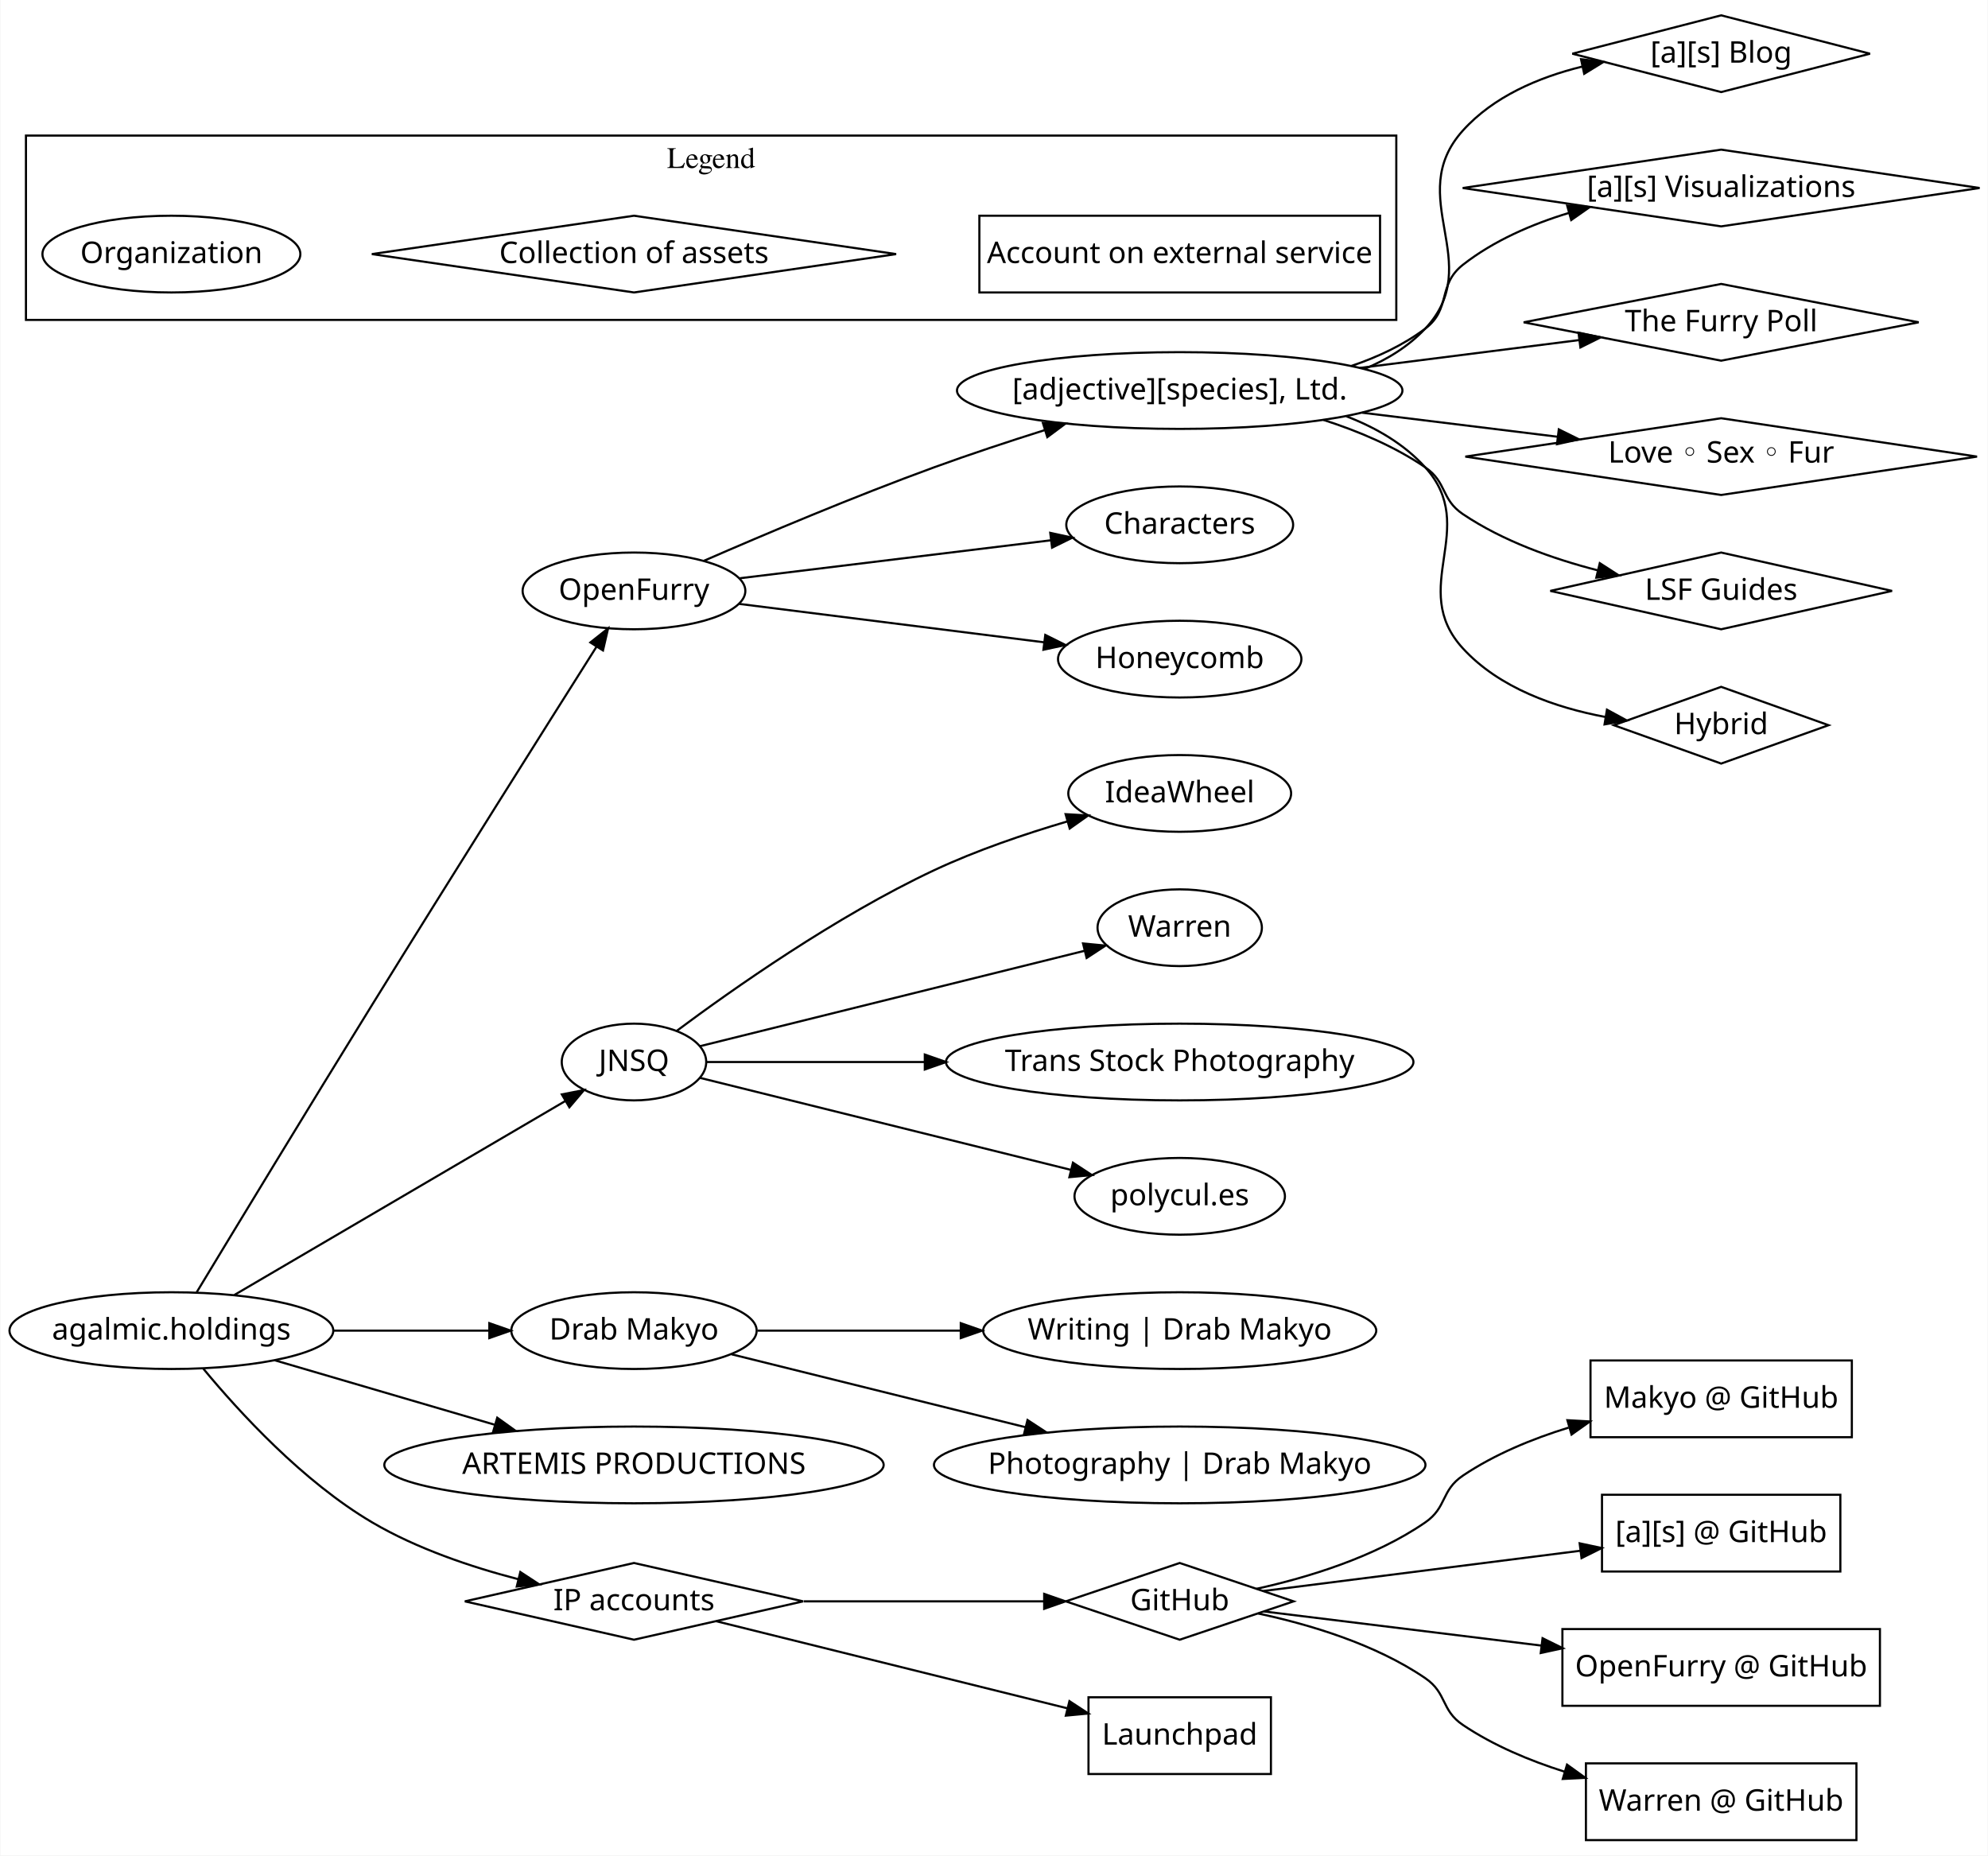
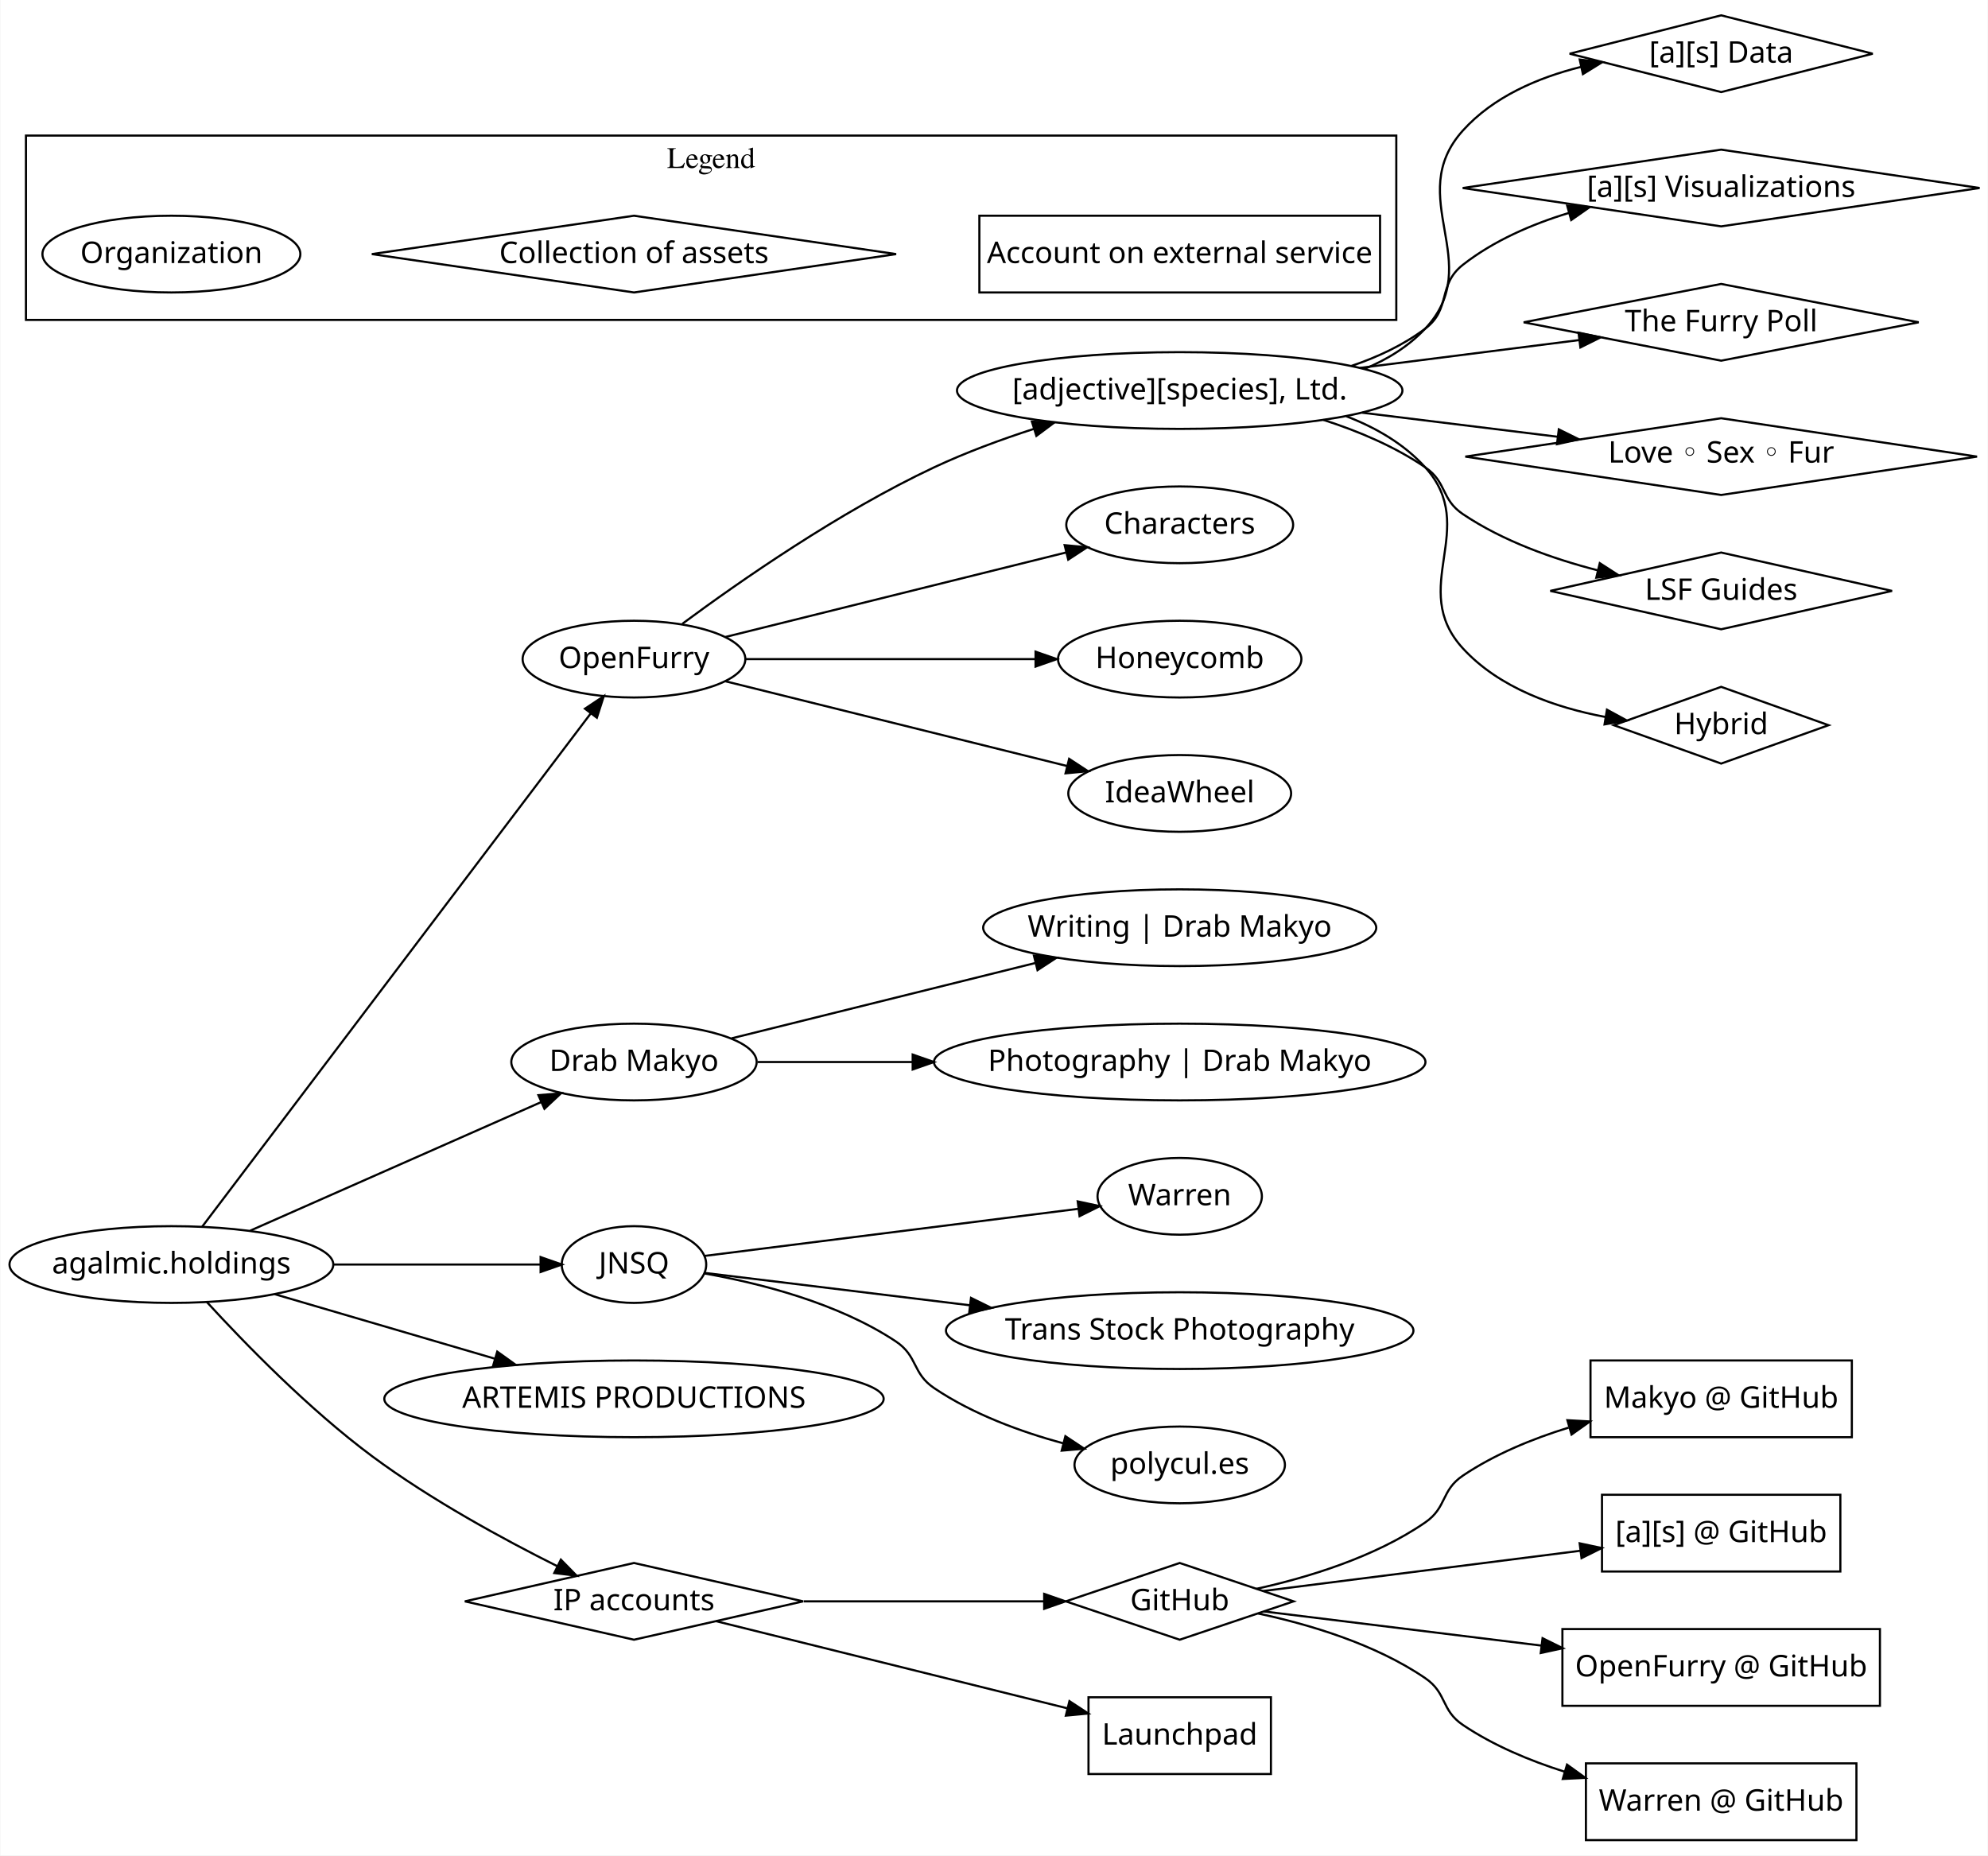
<svg xmlns="http://www.w3.org/2000/svg" xmlns:xlink="http://www.w3.org/1999/xlink" width="540pt" height="504pt" viewBox="0.00 0.00 539.80 504.00">
  <g id="graph0" class="graph" transform="scale(0.579044 0.579044) rotate(0) translate(4 866.4)">
    <polygon fill="white" stroke="none" points="-4,4 -4,-866.4 928.229,-866.4 928.229,4 -4,4" />
    <g id="clust1" class="cluster">
      <polygon fill="none" stroke="black" points="8,-716.33 8,-802.803 650.83,-802.803 650.83,-716.33 8,-716.33" />
      <text text-anchor="middle" x="329.415" y="-787.603" font-family="Times,serif" font-size="14.00">Legend</text>
    </g>
    <g id="node1" class="node">
      <g id="a_node1">
        <a xlink:href="http://agalmic.holdings" xlink:title="agalmic.holdings">
-           <ellipse fill="none" stroke="black" cx="76.229" cy="-242.207" rx="75.959" ry="18" />
-           <text text-anchor="middle" x="76.229" y="-238.007" font-family="Antykwa Torunska" font-size="14.00">agalmic.holdings</text>
+           <ellipse fill="none" stroke="black" cx="76.229" cy="-273.207" rx="75.959" ry="18" />
+           <text text-anchor="middle" x="76.229" y="-269.007" font-family="Antykwa Torunska" font-size="14.00">agalmic.holdings</text>
        </a>
      </g>
    </g>
    <g id="node2" class="node">
      <g id="a_node2">
        <a xlink:href="http://openfurry.org" xlink:title="OpenFurry">
-           <ellipse fill="none" stroke="black" cx="293.229" cy="-589.207" rx="52.245" ry="18" />
-           <text text-anchor="middle" x="293.229" y="-585.007" font-family="Antykwa Torunska" font-size="14.00">OpenFurry</text>
+           <ellipse fill="none" stroke="black" cx="293.229" cy="-557.207" rx="52.245" ry="18" />
+           <text text-anchor="middle" x="293.229" y="-553.007" font-family="Antykwa Torunska" font-size="14.00">OpenFurry</text>
        </a>
      </g>
    </g>
    <g id="edge1" class="edge">
-       <path fill="none" stroke="black" d="M88.066,-260.154C105.376,-288.784 140.384,-346.526 170.493,-395.207 207.707,-455.374 251.996,-525.617 275.55,-562.867" />
-       <polygon fill="black" stroke="black" points="272.77,-565.02 281.074,-571.6 278.686,-561.278 272.77,-565.02" />
+       <path fill="none" stroke="black" d="M90.678,-290.972C127.491,-339.6 230.01,-475.019 272.937,-531.723" />
+       <polygon fill="black" stroke="black" points="270.233,-533.95 279.059,-539.81 275.814,-529.725 270.233,-533.95" />
    </g>
    <g id="node13" class="node">
      <g id="a_node13">
+         <a xlink:href="http://drab-makyo.com" xlink:title="Drab Makyo">
+           <ellipse fill="none" stroke="black" cx="293.229" cy="-368.207" rx="57.558" ry="18" />
+           <text text-anchor="middle" x="293.229" y="-364.007" font-family="Antykwa Torunska" font-size="14.00">Drab Makyo</text>
+         </a>
+       </g>
+     </g>
+     <g id="edge12" class="edge">
+       <path fill="none" stroke="black" d="M113.215,-289.107C150.843,-305.733 209.864,-331.812 249.752,-349.438" />
+       <polygon fill="black" stroke="black" points="248.394,-352.664 258.956,-353.504 251.224,-346.261 248.394,-352.664" />
+     </g>
+     <g id="node16" class="node">
+       <g id="a_node16">
        <a xlink:href="http://jnsq.us" xlink:title="JNSQ">
-           <ellipse fill="none" stroke="black" cx="293.229" cy="-368.207" rx="33.886" ry="18" />
-           <text text-anchor="middle" x="293.229" y="-364.007" font-family="Antykwa Torunska" font-size="14.00">JNSQ</text>
+           <ellipse fill="none" stroke="black" cx="293.229" cy="-273.207" rx="33.886" ry="18" />
+           <text text-anchor="middle" x="293.229" y="-269.007" font-family="Antykwa Torunska" font-size="14.00">JNSQ</text>
        </a>
      </g>
    </g>
    <g id="edge15" class="edge">
-       <path fill="none" stroke="black" d="M105.779,-258.938C146.112,-282.575 219.489,-325.578 261.152,-349.994" />
-       <polygon fill="black" stroke="black" points="259.388,-353.017 269.785,-355.053 262.927,-346.978 259.388,-353.017" />
-     </g>
-     <g id="node14" class="node">
-       <g id="a_node14">
-         <a xlink:href="http://drab-makyo.com" xlink:title="Drab Makyo">
-           <ellipse fill="none" stroke="black" cx="293.229" cy="-242.207" rx="57.558" ry="18" />
-           <text text-anchor="middle" x="293.229" y="-238.007" font-family="Antykwa Torunska" font-size="14.00">Drab Makyo</text>
-         </a>
-       </g>
-     </g>
-     <g id="edge12" class="edge">
-       <path fill="none" stroke="black" d="M152.426,-242.207C176.159,-242.207 202.209,-242.207 225.324,-242.207" />
-       <polygon fill="black" stroke="black" points="225.376,-245.707 235.376,-242.207 225.376,-238.707 225.376,-245.707" />
+       <path fill="none" stroke="black" d="M152.426,-273.207C184.853,-273.207 221.604,-273.207 249.285,-273.207" />
+       <polygon fill="black" stroke="black" points="249.422,-276.707 259.422,-273.207 249.422,-269.707 249.422,-276.707" />
    </g>
    <g id="node20" class="node">
      <g id="a_node20">
        <a xlink:href="http://artemis.productions" xlink:title="ARTEMIS PRODUCTIONS">
-           <ellipse fill="none" stroke="black" cx="293.229" cy="-179.207" rx="117.124" ry="18" />
-           <text text-anchor="middle" x="293.229" y="-175.007" font-family="Antykwa Torunska" font-size="14.00">ARTEMIS PRODUCTIONS</text>
+           <ellipse fill="none" stroke="black" cx="293.229" cy="-210.207" rx="117.124" ry="18" />
+           <text text-anchor="middle" x="293.229" y="-206.007" font-family="Antykwa Torunska" font-size="14.00">ARTEMIS PRODUCTIONS</text>
        </a>
      </g>
    </g>
    <g id="edge19" class="edge">
-       <path fill="none" stroke="black" d="M124.678,-228.303C155.067,-219.398 194.883,-207.731 228.076,-198.005" />
-       <polygon fill="black" stroke="black" points="229.084,-201.357 237.696,-195.186 227.116,-194.639 229.084,-201.357" />
+       <path fill="none" stroke="black" d="M124.678,-259.303C155.067,-250.398 194.883,-238.731 228.076,-229.005" />
+       <polygon fill="black" stroke="black" points="229.084,-232.357 237.696,-226.186 227.116,-225.639 229.084,-232.357" />
    </g>
    <g id="node21" class="node">
      <polygon fill="none" stroke="black" points="293.229,-133.207 213.886,-115.207 293.229,-97.207 372.572,-115.207 293.229,-133.207" />
      <text text-anchor="middle" x="293.229" y="-111.007" font-family="Antykwa Torunska" font-size="14.00">IP accounts</text>
    </g>
    <g id="edge20" class="edge">
-       <path fill="none" stroke="black" d="M91.161,-224.403C107.921,-204.134 137.902,-171.36 170.493,-152.207 191.384,-139.929 216.724,-131.379 238.865,-125.617" />
-       <polygon fill="black" stroke="black" points="239.918,-128.962 248.785,-123.163 238.237,-122.167 239.918,-128.962" />
+       <path fill="none" stroke="black" d="M92.904,-255.563C110.554,-236.326 140.68,-205.334 170.493,-183.207 197.9,-162.865 232.043,-144.304 257.189,-131.732" />
+       <polygon fill="black" stroke="black" points="258.931,-134.776 266.353,-127.216 255.836,-128.497 258.931,-134.776" />
    </g>
    <g id="node3" class="node">
      <g id="a_node3">
        <a xlink:href="http://adjectivespecies.com" xlink:title="[adjective][species], Ltd.">
          <ellipse fill="none" stroke="black" cx="549.229" cy="-683.207" rx="104.475" ry="18" />
          <text text-anchor="middle" x="549.229" y="-679.007" font-family="Antykwa Torunska" font-size="14.00">[adjective][species], Ltd.</text>
        </a>
      </g>
    </g>
    <g id="edge2" class="edge">
-       <path fill="none" stroke="black" d="M326.134,-603.375C354.28,-615.648 396.547,-633.531 434.089,-647.207 450.736,-653.27 468.955,-659.288 485.854,-664.619" />
-       <polygon fill="black" stroke="black" points="485.04,-668.031 495.629,-667.673 487.127,-661.35 485.04,-668.031" />
+       <path fill="none" stroke="black" d="M315.93,-573.795C342.556,-593.511 389.65,-626.358 434.089,-647.207 448.81,-654.113 465.197,-660.161 480.856,-665.23" />
+       <polygon fill="black" stroke="black" points="479.901,-668.599 490.49,-668.259 482,-661.921 479.901,-668.599" />
    </g>
    <g id="node10" class="node">
      <g id="a_node10">
        <a xlink:href="http://characters.openfurry.org" xlink:title="Characters">
          <ellipse fill="none" stroke="black" cx="549.229" cy="-620.207" rx="53.214" ry="18" />
          <text text-anchor="middle" x="549.229" y="-616.007" font-family="Antykwa Torunska" font-size="14.00">Characters</text>
        </a>
      </g>
    </g>
    <g id="edge9" class="edge">
-       <path fill="none" stroke="black" d="M342.902,-595.147C384.464,-600.219 444.388,-607.533 488.78,-612.951" />
-       <polygon fill="black" stroke="black" points="488.504,-616.443 498.855,-614.18 489.352,-609.495 488.504,-616.443" />
+       <path fill="none" stroke="black" d="M336.172,-567.61C379.977,-578.475 448.769,-595.537 496.053,-607.265" />
+       <polygon fill="black" stroke="black" points="495.252,-610.672 505.8,-609.683 496.937,-603.878 495.252,-610.672" />
    </g>
    <g id="node11" class="node">
      <g id="a_node11">
        <a xlink:href="https://honeycomb.cafe" xlink:title="Honeycomb">
          <ellipse fill="none" stroke="black" cx="549.229" cy="-557.207" rx="57.091" ry="18" />
          <text text-anchor="middle" x="549.229" y="-553.007" font-family="Antykwa Torunska" font-size="14.00">Honeycomb</text>
        </a>
      </g>
    </g>
    <g id="edge10" class="edge">
-       <path fill="none" stroke="black" d="M342.602,-583.112C383.197,-577.998 441.462,-570.657 485.613,-565.095" />
-       <polygon fill="black" stroke="black" points="486.174,-568.552 495.658,-563.83 485.299,-561.607 486.174,-568.552" />
+       <path fill="none" stroke="black" d="M345.63,-557.207C384.734,-557.207 438.872,-557.207 481.348,-557.207" />
+       <polygon fill="black" stroke="black" points="481.602,-560.707 491.602,-557.207 481.602,-553.707 481.602,-560.707" />
+     </g>
+     <g id="node12" class="node">
+       <g id="a_node12">
+         <a xlink:href="http://ideas.openfurry.org" xlink:title="IdeaWheel">
+           <ellipse fill="none" stroke="black" cx="549.229" cy="-494.207" rx="52.271" ry="18" />
+           <text text-anchor="middle" x="549.229" y="-490.007" font-family="Antykwa Torunska" font-size="14.00">IdeaWheel</text>
+         </a>
+       </g>
+     </g>
+     <g id="edge11" class="edge">
+       <path fill="none" stroke="black" d="M336.172,-546.803C380.109,-535.906 449.183,-518.773 496.479,-507.042" />
+       <polygon fill="black" stroke="black" points="497.361,-510.43 506.224,-504.625 495.675,-503.636 497.361,-510.43" />
    </g>
    <g id="node4" class="node">
      <g id="a_node4">
-         <a xlink:href="http://adjectivespecies.com" xlink:title="[a][s] Blog">
-           <polygon fill="none" stroke="black" points="803.229,-859.207 733.415,-841.207 803.229,-823.207 873.043,-841.207 803.229,-859.207" />
-           <text text-anchor="middle" x="803.229" y="-837.007" font-family="Antykwa Torunska" font-size="14.00">[a][s] Blog</text>
+         <a xlink:href="http://adjectivespecies.com" xlink:title="[a][s] Data">
+           <polygon fill="none" stroke="black" points="803.229,-859.207 732.142,-841.207 803.229,-823.207 874.316,-841.207 803.229,-859.207" />
+           <text text-anchor="middle" x="803.229" y="-837.007" font-family="Antykwa Torunska" font-size="14.00">[a][s] Data</text>
        </a>
      </g>
    </g>
    <g id="edge3" class="edge">
-       <path fill="none" stroke="black" d="M636.003,-693.386C646.645,-697.793 656.521,-703.87 664.369,-712.207 693.212,-742.845 653.918,-773.964 682.105,-805.207 696.455,-821.112 717.521,-830.109 738.02,-835.159" />
-       <polygon fill="black" stroke="black" points="737.49,-838.625 748.005,-837.333 738.979,-831.786 737.49,-838.625" />
+       <path fill="none" stroke="black" d="M636.003,-693.386C646.645,-697.793 656.521,-703.87 664.369,-712.207 693.212,-742.845 653.918,-773.964 682.105,-805.207 696.33,-820.973 717.154,-829.952 737.483,-835.026" />
+       <polygon fill="black" stroke="black" points="736.872,-838.475 747.391,-837.215 738.382,-831.64 736.872,-838.475" />
    </g>
    <g id="node5" class="node">
      <g id="a_node5">
        <a xlink:href="http://vis.adjectivespecies.com" xlink:title="[a][s] Visualizations">
          <polygon fill="none" stroke="black" points="803.229,-796.207 681.981,-778.207 803.229,-760.207 924.477,-778.207 803.229,-796.207" />
          <text text-anchor="middle" x="803.229" y="-774.007" font-family="Antykwa Torunska" font-size="14.00">[a][s] Visualizations</text>
        </a>
      </g>
    </g>
    <g id="edge4" class="edge">
      <path fill="none" stroke="black" d="M629.751,-694.735C642.104,-698.898 654.141,-704.546 664.369,-712.207 676.767,-721.492 669.907,-732.661 682.105,-742.207 696.499,-753.471 714.371,-761.219 731.892,-766.545" />
      <polygon fill="black" stroke="black" points="730.991,-769.928 741.565,-769.262 732.884,-763.188 730.991,-769.928" />
    </g>
    <g id="node6" class="node">
      <g id="a_node6">
        <a xlink:href="https://furrypoll.com" xlink:title="The Furry Poll">
          <polygon fill="none" stroke="black" points="803.229,-733.207 710.578,-715.207 803.229,-697.207 895.88,-715.207 803.229,-733.207" />
          <text text-anchor="middle" x="803.229" y="-711.007" font-family="Antykwa Torunska" font-size="14.00">The Furry Poll</text>
        </a>
      </g>
    </g>
    <g id="edge5" class="edge">
      <path fill="none" stroke="black" d="M633.791,-693.818C667.275,-698.069 705.285,-702.896 736.714,-706.887" />
      <polygon fill="black" stroke="black" points="736.311,-710.364 746.673,-708.152 737.193,-703.42 736.311,-710.364" />
    </g>
    <g id="node7" class="node">
      <g id="a_node7">
        <a xlink:href="http://lovesexfur.com" xlink:title="Love ◦ Sex ◦ Fur">
          <polygon fill="none" stroke="black" points="803.229,-670.207 683.204,-652.207 803.229,-634.207 923.254,-652.207 803.229,-670.207" />
          <text text-anchor="middle" x="803.229" y="-649.384" font-family="Antykwa Torunska" font-size="14.00">Love ◦ Sex ◦ Fur</text>
        </a>
      </g>
    </g>
    <g id="edge6" class="edge">
      <path fill="none" stroke="black" d="M634.842,-672.798C664.516,-669.147 697.636,-665.073 726.532,-661.518" />
      <polygon fill="black" stroke="black" points="727.066,-664.979 736.564,-660.284 726.211,-658.032 727.066,-664.979" />
    </g>
    <g id="node8" class="node">
      <g id="a_node8">
        <a xlink:href="http://guides.lovesexfur.com" xlink:title="LSF Guides">
          <polygon fill="none" stroke="black" points="803.229,-607.207 723.066,-589.207 803.229,-571.207 883.392,-589.207 803.229,-607.207" />
          <text text-anchor="middle" x="803.229" y="-585.007" font-family="Antykwa Torunska" font-size="14.00">LSF Guides</text>
        </a>
      </g>
    </g>
    <g id="edge7" class="edge">
      <path fill="none" stroke="black" d="M616.64,-669.425C633.119,-664.131 650.125,-656.929 664.369,-647.207 674.743,-640.126 671.681,-632.212 682.105,-625.207 700.902,-612.574 724.257,-604.263 745.363,-598.848" />
      <polygon fill="black" stroke="black" points="746.288,-602.226 755.194,-596.488 744.653,-595.419 746.288,-602.226" />
    </g>
    <g id="node9" class="node">
      <g id="a_node9">
        <a xlink:href="http://hybrid.ink" xlink:title="Hybrid">
          <polygon fill="none" stroke="black" points="803.229,-544.207 752.864,-526.207 803.229,-508.207 853.595,-526.207 803.229,-544.207" />
          <text text-anchor="middle" x="803.229" y="-522.007" font-family="Antykwa Torunska" font-size="14.00">Hybrid</text>
        </a>
      </g>
    </g>
    <g id="edge8" class="edge">
      <path fill="none" stroke="black" d="M627.393,-671.116C641.284,-665.786 654.471,-658.146 664.369,-647.207 690.262,-618.591 656.007,-590.636 682.105,-562.207 699.174,-543.612 725.421,-534.476 749.031,-530.045" />
      <polygon fill="black" stroke="black" points="749.65,-533.491 758.953,-528.421 748.519,-526.583 749.65,-533.491" />
    </g>
-     <g id="node12" class="node">
-       <g id="a_node12">
-         <a xlink:href="http://ideas.openfurry.org" xlink:title="IdeaWheel">
-           <ellipse fill="none" stroke="black" cx="549.229" cy="-494.207" rx="52.271" ry="18" />
-           <text text-anchor="middle" x="549.229" y="-490.007" font-family="Antykwa Torunska" font-size="14.00">IdeaWheel</text>
-         </a>
-       </g>
-     </g>
-     <g id="edge11" class="edge">
-       <path fill="none" stroke="black" d="M313.189,-382.757C339.229,-402.177 388.082,-436.623 434.089,-458.207 453.802,-467.455 476.502,-475.164 496.441,-481.044" />
-       <polygon fill="black" stroke="black" points="495.705,-484.474 506.283,-483.867 497.635,-477.746 495.705,-484.474" />
+     <g id="node14" class="node">
+       <g id="a_node14">
+         <a xlink:href="http://writing.drab-makyo.com" xlink:title="Writing | Drab Makyo">
+           <ellipse fill="none" stroke="black" cx="549.229" cy="-431.207" rx="92.199" ry="18" />
+           <text text-anchor="middle" x="549.229" y="-427.007" font-family="Antykwa Torunska" font-size="14.00">Writing | Drab Makyo</text>
+         </a>
+       </g>
+     </g>
+     <g id="edge13" class="edge">
+       <path fill="none" stroke="black" d="M339.054,-379.325C378.511,-389.111 436.513,-403.497 481.437,-414.64" />
+       <polygon fill="black" stroke="black" points="480.844,-418.099 491.392,-417.109 482.529,-411.305 480.844,-418.099" />
+     </g>
+     <g id="node15" class="node">
+       <g id="a_node15">
+         <a xlink:href="http://makyo.photography" xlink:title="Photography | Drab Makyo">
+           <ellipse fill="none" stroke="black" cx="549.229" cy="-368.207" rx="115.281" ry="18" />
+           <text text-anchor="middle" x="549.229" y="-364.007" font-family="Antykwa Torunska" font-size="14.00">Photography | Drab Makyo</text>
+         </a>
+       </g>
+     </g>
+     <g id="edge14" class="edge">
+       <path fill="none" stroke="black" d="M351.232,-368.207C372.86,-368.207 398.427,-368.207 423.854,-368.207" />
+       <polygon fill="black" stroke="black" points="423.963,-371.707 433.963,-368.207 423.963,-364.707 423.963,-371.707" />
    </g>
    <g id="node17" class="node">
      <g id="a_node17">
        <a xlink:href="https://warren.community" xlink:title="Warren">
-           <ellipse fill="none" stroke="black" cx="549.229" cy="-431.207" rx="38.551" ry="18" />
-           <text text-anchor="middle" x="549.229" y="-427.007" font-family="Antykwa Torunska" font-size="14.00">Warren</text>
+           <ellipse fill="none" stroke="black" cx="549.229" cy="-305.207" rx="38.551" ry="18" />
+           <text text-anchor="middle" x="549.229" y="-301.007" font-family="Antykwa Torunska" font-size="14.00">Warren</text>
        </a>
      </g>
    </g>
    <g id="edge16" class="edge">
-       <path fill="none" stroke="black" d="M324.113,-375.619C368.741,-386.688 453.055,-407.6 504.583,-420.381" />
-       <polygon fill="black" stroke="black" points="503.881,-423.813 514.43,-422.823 505.566,-417.019 503.881,-423.813" />
+       <path fill="none" stroke="black" d="M326.141,-277.227C370.393,-282.802 450.684,-292.917 501.639,-299.337" />
+       <polygon fill="black" stroke="black" points="501.372,-302.831 511.731,-300.608 502.247,-295.886 501.372,-302.831" />
    </g>
    <g id="node18" class="node">
      <g id="a_node18">
        <a xlink:href="http://transstock.photography" xlink:title="Trans Stock Photography">
-           <ellipse fill="none" stroke="black" cx="549.229" cy="-368.207" rx="109.64" ry="18" />
-           <text text-anchor="middle" x="549.229" y="-364.007" font-family="Antykwa Torunska" font-size="14.00">Trans Stock Photography</text>
+           <ellipse fill="none" stroke="black" cx="549.229" cy="-242.207" rx="109.64" ry="18" />
+           <text text-anchor="middle" x="549.229" y="-238.007" font-family="Antykwa Torunska" font-size="14.00">Trans Stock Photography</text>
        </a>
      </g>
    </g>
    <g id="edge17" class="edge">
-       <path fill="none" stroke="black" d="M327.175,-368.207C353.482,-368.207 392.039,-368.207 429.613,-368.207" />
-       <polygon fill="black" stroke="black" points="429.654,-371.707 439.654,-368.207 429.654,-364.707 429.654,-371.707" />
+       <path fill="none" stroke="black" d="M326.141,-269.312C357.419,-265.494 406.701,-259.48 450.903,-254.085" />
+       <polygon fill="black" stroke="black" points="451.333,-257.558 460.835,-252.873 450.485,-250.61 451.333,-257.558" />
    </g>
    <g id="node19" class="node">
      <g id="a_node19">
        <a xlink:href="http://polycul.es" xlink:title="polycul.es">
-           <ellipse fill="none" stroke="black" cx="549.229" cy="-305.207" rx="49.364" ry="18" />
-           <text text-anchor="middle" x="549.229" y="-301.007" font-family="Antykwa Torunska" font-size="14.00">polycul.es</text>
+           <ellipse fill="none" stroke="black" cx="549.229" cy="-179.207" rx="49.364" ry="18" />
+           <text text-anchor="middle" x="549.229" y="-175.007" font-family="Antykwa Torunska" font-size="14.00">polycul.es</text>
        </a>
      </g>
    </g>
    <g id="edge18" class="edge">
-       <path fill="none" stroke="black" d="M324.113,-360.794C366.897,-350.183 446.155,-330.524 498.032,-317.657" />
-       <polygon fill="black" stroke="black" points="499.16,-320.983 508.024,-315.179 497.475,-314.189 499.16,-320.983" />
-     </g>
-     <g id="node15" class="node">
-       <g id="a_node15">
-         <a xlink:href="http://writing.drab-makyo.com" xlink:title="Writing | Drab Makyo">
-           <ellipse fill="none" stroke="black" cx="549.229" cy="-242.207" rx="92.199" ry="18" />
-           <text text-anchor="middle" x="549.229" y="-238.007" font-family="Antykwa Torunska" font-size="14.00">Writing | Drab Makyo</text>
-         </a>
-       </g>
-     </g>
-     <g id="edge13" class="edge">
-       <path fill="none" stroke="black" d="M351.232,-242.207C379.212,-242.207 413.784,-242.207 446.116,-242.207" />
-       <polygon fill="black" stroke="black" points="446.524,-245.707 456.524,-242.207 446.524,-238.707 446.524,-245.707" />
-     </g>
-     <g id="node16" class="node">
-       <g id="a_node16">
-         <a xlink:href="http://makyo.photography" xlink:title="Photography | Drab Makyo">
-           <ellipse fill="none" stroke="black" cx="549.229" cy="-179.207" rx="115.281" ry="18" />
-           <text text-anchor="middle" x="549.229" y="-175.007" font-family="Antykwa Torunska" font-size="14.00">Photography | Drab Makyo</text>
-         </a>
-       </g>
-     </g>
-     <g id="edge14" class="edge">
-       <path fill="none" stroke="black" d="M339.054,-231.088C377.187,-221.63 432.641,-207.876 476.872,-196.905" />
-       <polygon fill="black" stroke="black" points="477.839,-200.272 486.702,-194.467 476.154,-193.477 477.839,-200.272" />
+       <path fill="none" stroke="black" d="M326.161,-269.049C352.08,-264.49 388.672,-255.269 415.965,-237.207 426.53,-230.215 423.588,-222.293 434.089,-215.207 452.147,-203.021 474.558,-194.778 494.728,-189.293" />
+       <polygon fill="black" stroke="black" points="495.599,-192.683 504.421,-186.816 493.866,-185.901 495.599,-192.683" />
    </g>
    <g id="node22" class="node">
      <polygon fill="none" stroke="black" points="549.229,-133.207 495.793,-115.207 549.229,-97.207 602.665,-115.207 549.229,-133.207" />
      <text text-anchor="middle" x="549.229" y="-111.007" font-family="Antykwa Torunska" font-size="14.00">GitHub</text>
    </g>
    <g id="edge21" class="edge">
      <path fill="none" stroke="black" d="M372.857,-115.207C409.035,-115.207 451.371,-115.207 485.382,-115.207" />
      <polygon fill="black" stroke="black" points="485.654,-118.707 495.654,-115.207 485.654,-111.707 485.654,-118.707" />
    </g>
    <g id="node27" class="node">
      <g id="a_node27">
        <a xlink:href="https://launchpad.net/~makyo" xlink:title="Launchpad">
          <polygon fill="none" stroke="black" points="592.019,-70.207 506.44,-70.207 506.44,-34.206 592.019,-34.206 592.019,-70.207" />
          <text text-anchor="middle" x="549.229" y="-48.007" font-family="Antykwa Torunska" font-size="14.00">Launchpad</text>
        </a>
      </g>
    </g>
    <g id="edge26" class="edge">
      <path fill="none" stroke="black" d="M331.708,-105.911C375.344,-95.087 447.67,-77.148 496.603,-65.011" />
      <polygon fill="black" stroke="black" points="497.503,-68.394 506.366,-62.59 495.818,-61.6 497.503,-68.394" />
    </g>
    <g id="node23" class="node">
      <g id="a_node23">
        <a xlink:href="https://github.com/makyo" xlink:title="Makyo @ GitHub">
          <polygon fill="none" stroke="black" points="864.527,-228.207 741.931,-228.207 741.931,-192.207 864.527,-192.207 864.527,-228.207" />
          <text text-anchor="middle" x="803.229" y="-206.007" font-family="Antykwa Torunska" font-size="14.00">Makyo @ GitHub</text>
        </a>
      </g>
    </g>
    <g id="edge22" class="edge">
      <path fill="none" stroke="black" d="M585.273,-121.096C609.145,-126.359 640.605,-135.847 664.369,-152.207 674.715,-159.328 671.681,-167.201 682.105,-174.207 696.908,-184.155 714.538,-191.423 731.67,-196.707" />
      <polygon fill="black" stroke="black" points="731.096,-200.184 741.674,-199.595 733.037,-193.459 731.096,-200.184" />
    </g>
    <g id="node24" class="node">
      <g id="a_node24">
        <a xlink:href="https://github.com/adjspecies" xlink:title="[a][s] @ GitHub">
          <polygon fill="none" stroke="black" points="859.137,-165.207 747.321,-165.207 747.321,-129.207 859.137,-129.207 859.137,-165.207" />
          <text text-anchor="middle" x="803.229" y="-143.007" font-family="Antykwa Torunska" font-size="14.00">[a][s] @ GitHub</text>
        </a>
      </g>
    </g>
    <g id="edge23" class="edge">
      <path fill="none" stroke="black" d="M588.502,-120.067C627.883,-125.067 689.961,-132.95 737.089,-138.935" />
      <polygon fill="black" stroke="black" points="736.845,-142.432 747.206,-140.219 737.727,-135.488 736.845,-142.432" />
    </g>
    <g id="node25" class="node">
      <g id="a_node25">
        <a xlink:href="https://github.com/openfurry" xlink:title="OpenFurry @ GitHub">
          <polygon fill="none" stroke="black" points="877.703,-102.207 728.755,-102.207 728.755,-66.207 877.703,-66.207 877.703,-102.207" />
          <text text-anchor="middle" x="803.229" y="-80.007" font-family="Antykwa Torunska" font-size="14.00">OpenFurry @ GitHub</text>
        </a>
      </g>
    </g>
    <g id="edge24" class="edge">
      <path fill="none" stroke="black" d="M588.777,-110.465C623.249,-106.224 674.955,-99.863 718.842,-94.464" />
      <polygon fill="black" stroke="black" points="719.446,-97.917 728.944,-93.222 718.591,-90.969 719.446,-97.917" />
    </g>
    <g id="node26" class="node">
      <g id="a_node26">
        <a xlink:href="https://github.com/warren-community" xlink:title="Warren @ GitHub">
          <polygon fill="none" stroke="black" points="866.676,-39.206 739.782,-39.206 739.782,-3.207 866.676,-3.207 866.676,-39.206" />
          <text text-anchor="middle" x="803.229" y="-17.006" font-family="Antykwa Torunska" font-size="14.00">Warren @ GitHub</text>
        </a>
      </g>
    </g>
    <g id="edge25" class="edge">
      <path fill="none" stroke="black" d="M586.049,-109.505C609.822,-104.436 640.858,-95.254 664.369,-79.207 674.743,-72.126 671.681,-64.212 682.105,-57.206 696.379,-47.613 713.282,-40.512 729.833,-35.279" />
      <polygon fill="black" stroke="black" points="730.921,-38.608 739.514,-32.41 728.932,-31.896 730.921,-38.608" />
    </g>
    <g id="node28" class="node">
      <ellipse fill="none" stroke="black" cx="76.229" cy="-747.207" rx="60.498" ry="18" />
      <text text-anchor="middle" x="76.229" y="-743.007" font-family="Antykwa Torunska" font-size="14.00">Organization</text>
    </g>
    <g id="node29" class="node">
      <polygon fill="none" stroke="black" points="293.229,-765.207 170.256,-747.207 293.229,-729.207 416.202,-747.207 293.229,-765.207" />
      <text text-anchor="middle" x="293.229" y="-743.007" font-family="Antykwa Torunska" font-size="14.00">Collection of assets</text>
    </g>
    <g id="node30" class="node">
      <polygon fill="none" stroke="black" points="643.208,-765.207 455.251,-765.207 455.251,-729.207 643.208,-729.207 643.208,-765.207" />
      <text text-anchor="middle" x="549.229" y="-743.007" font-family="Antykwa Torunska" font-size="14.00">Account on external service</text>
    </g>
  </g>
</svg>
